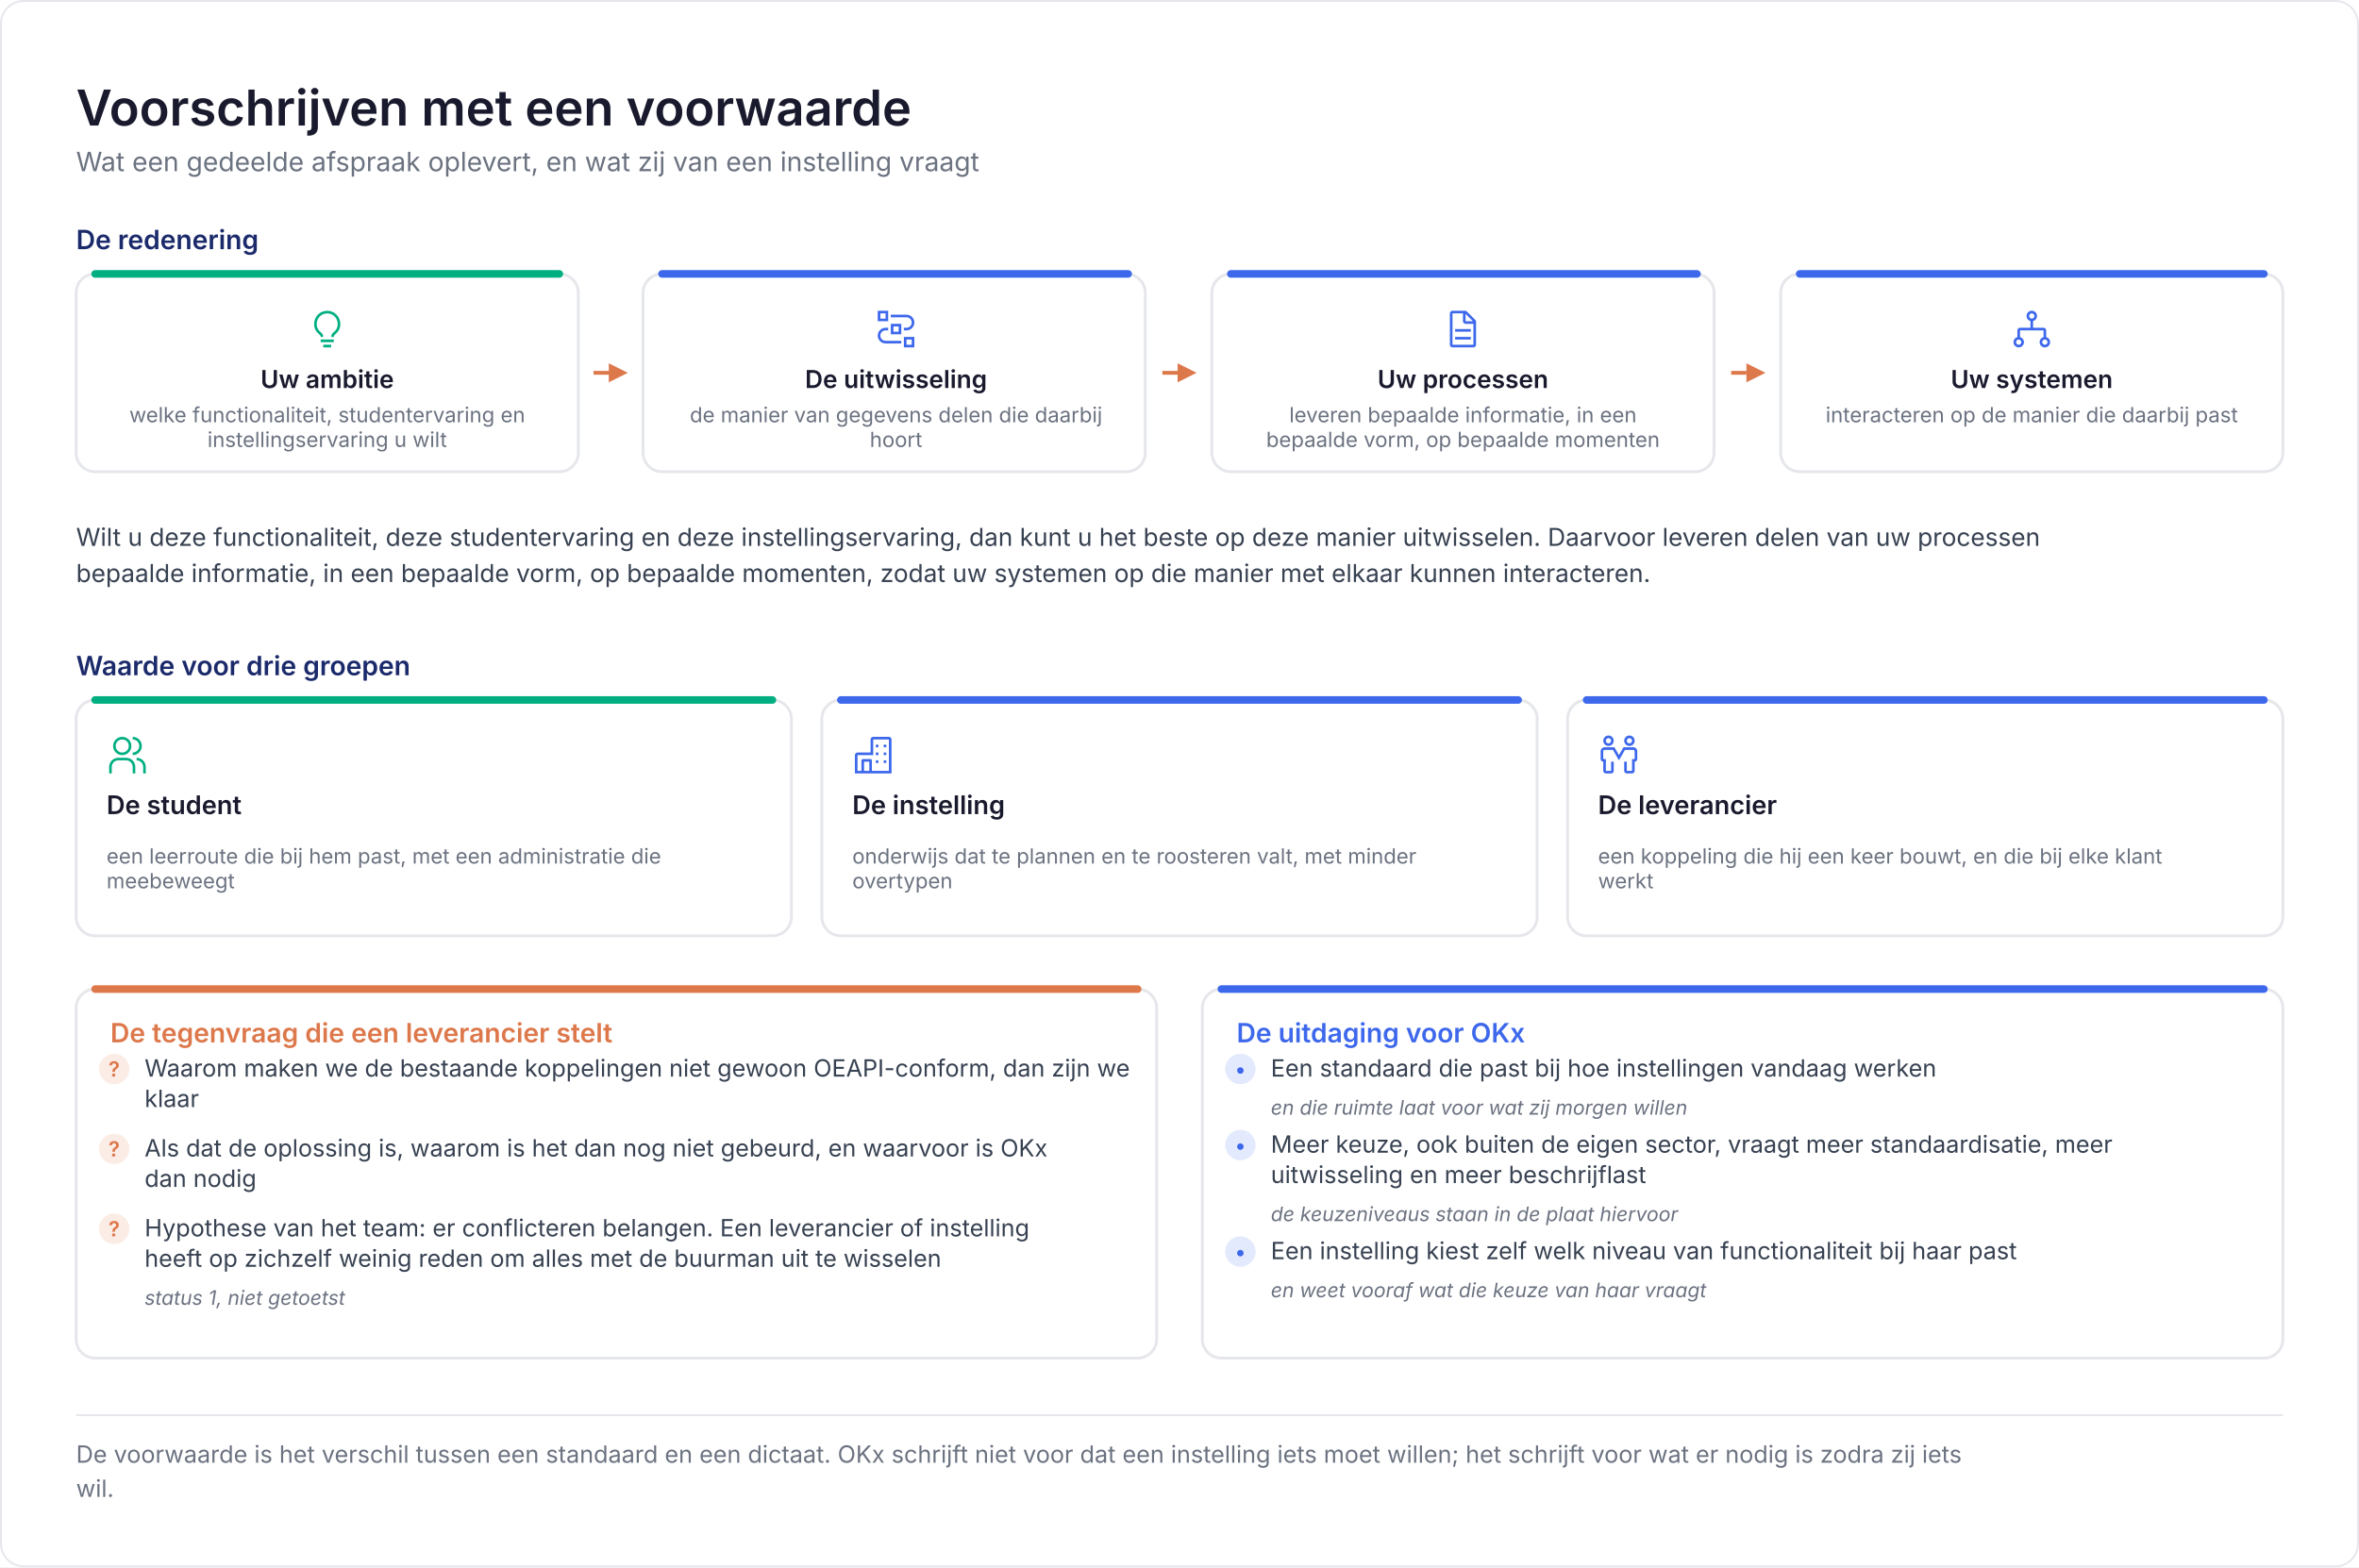
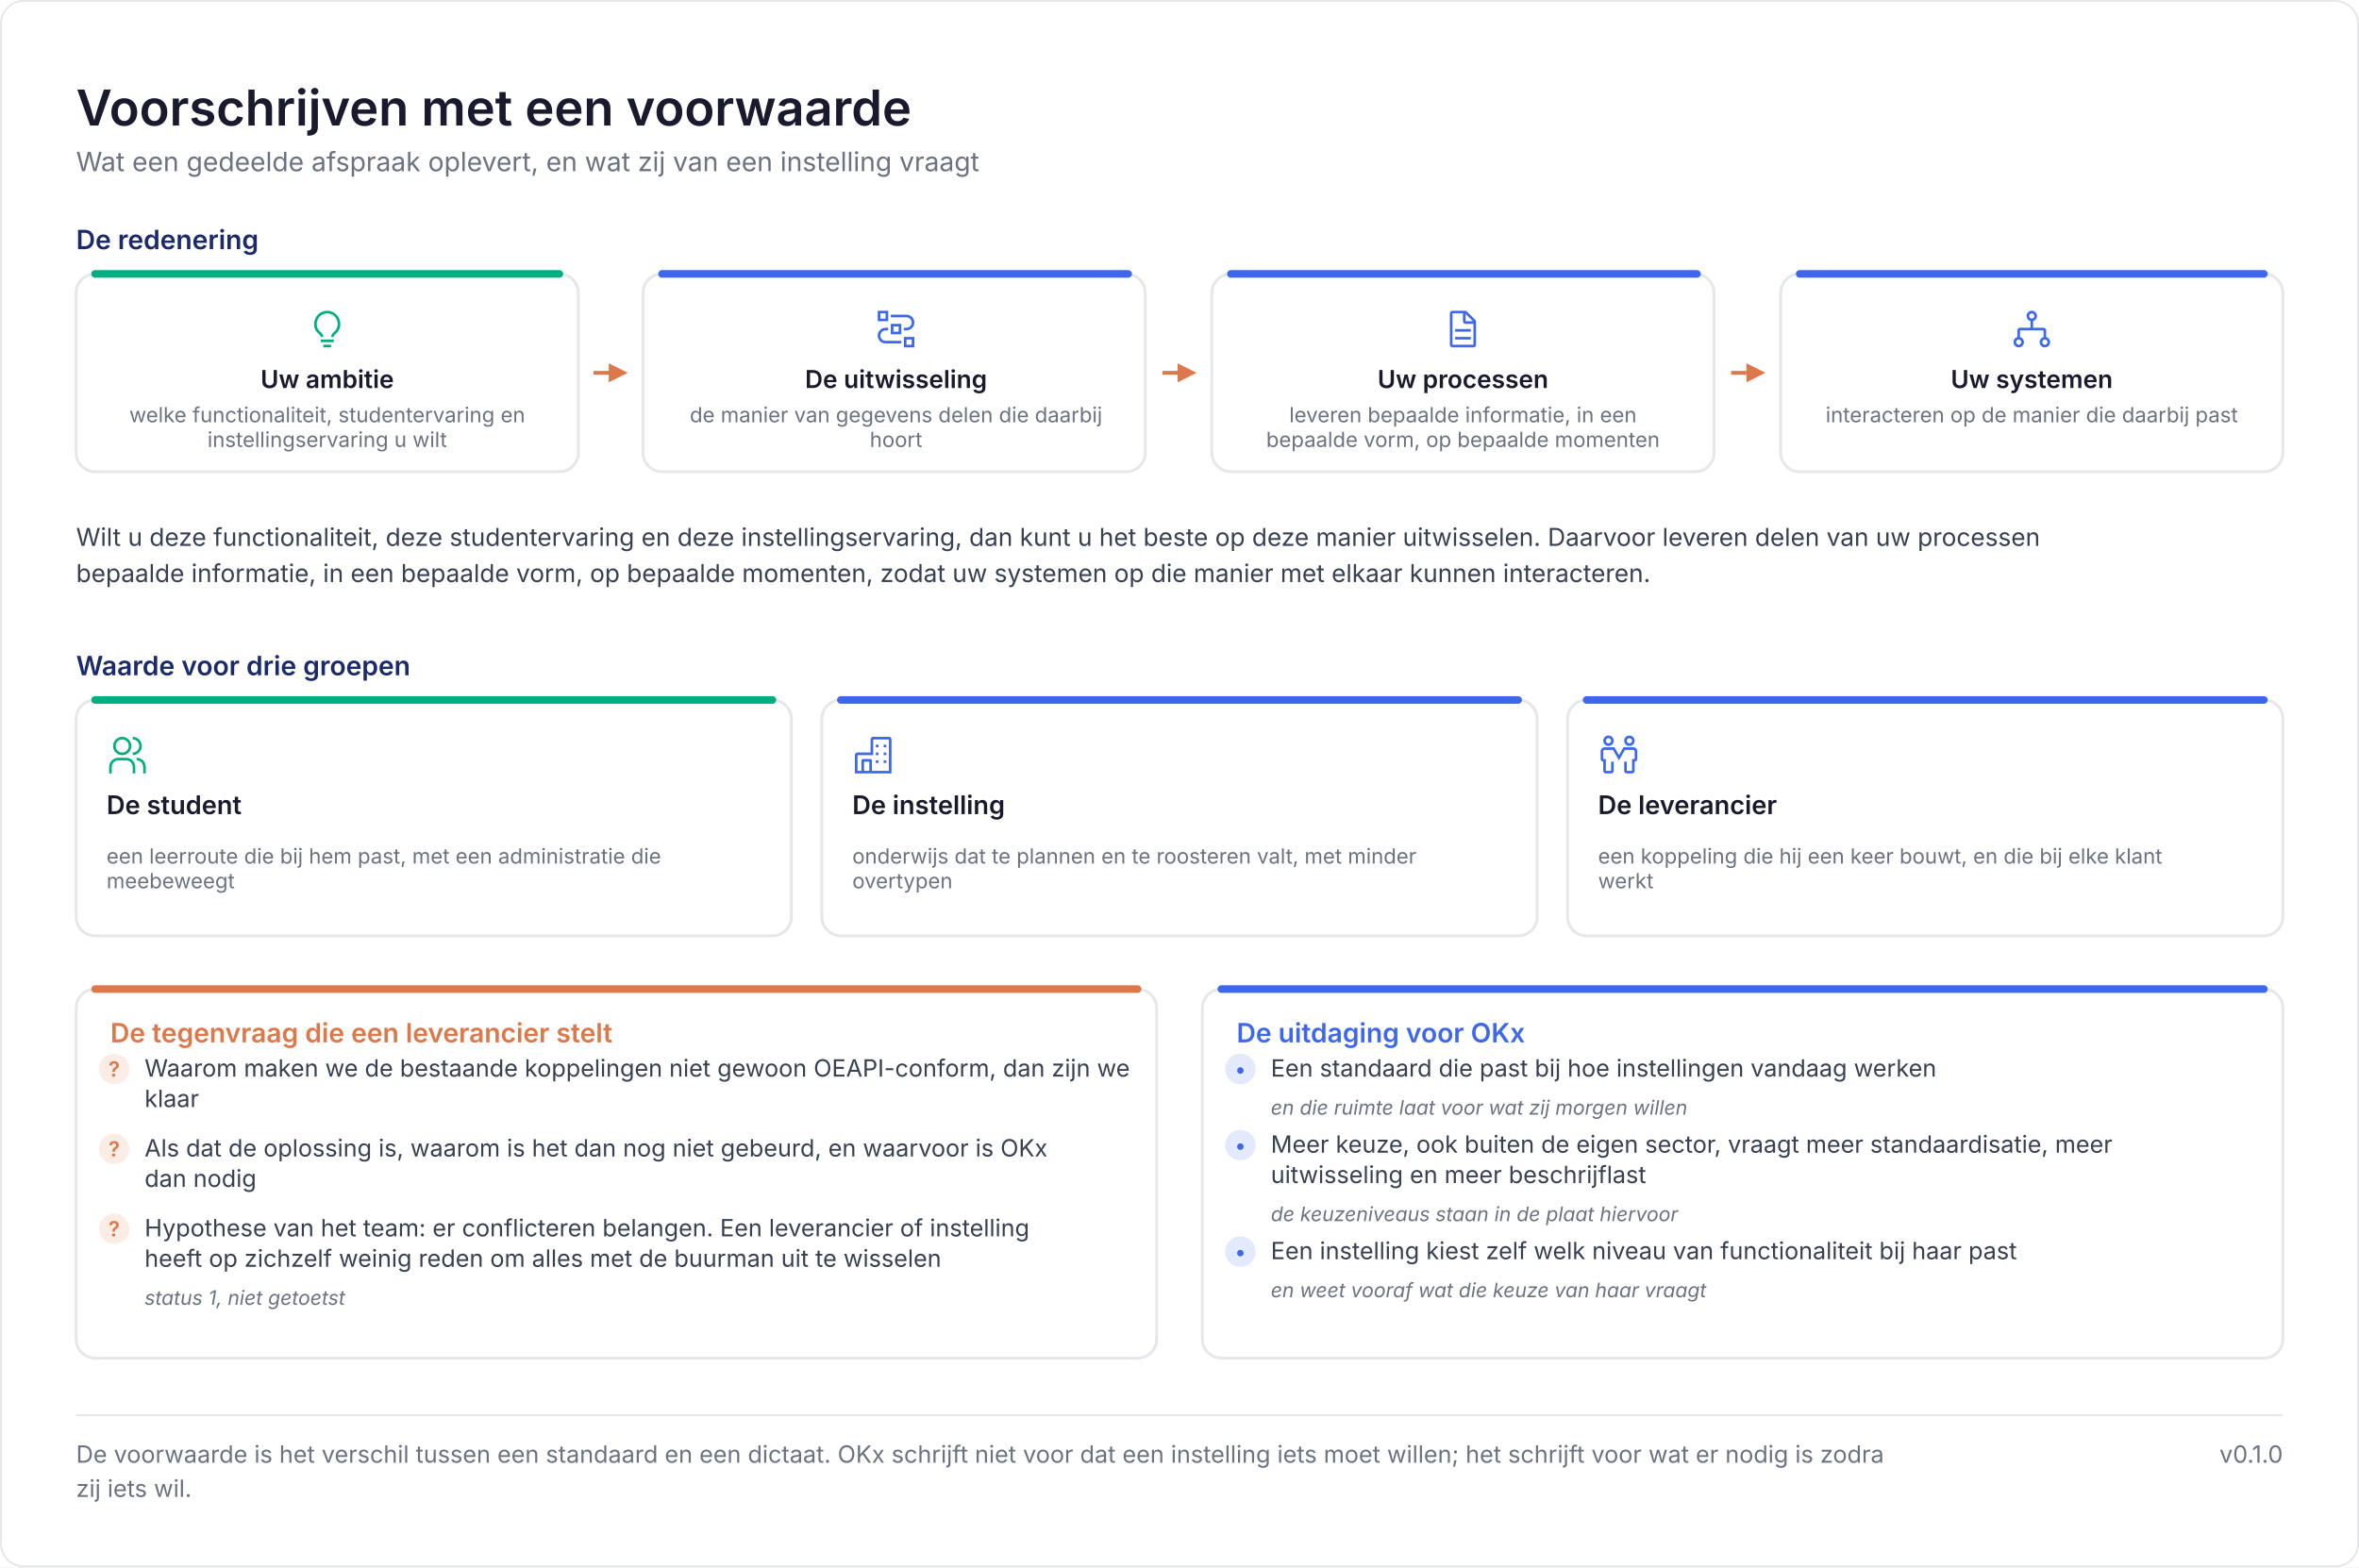
<svg xmlns="http://www.w3.org/2000/svg" viewBox="0 0 1240 824" width="1240" height="824" role="img" aria-label="Voorschrijven met een voorwaarde">
  <rect width="1240" height="824" fill="#ffffff" />
  <rect x="0.5" y="0.5" width="1239" height="823" rx="12" fill="none" stroke="#E5E7EB" />
  <text x="40" y="66" font-family="Inter, Segoe UI, Helvetica Neue, Arial, sans-serif" font-size="26" fill="#1A1A2E" font-weight="600">Voorschrijven met een voorwaarde</text>
  <text x="40" y="90" font-family="Inter, Segoe UI, Helvetica Neue, Arial, sans-serif" font-size="14" fill="#6B7280">Wat een gedeelde afspraak oplevert, en wat zij van een instelling vraagt</text>
  <text x="40" y="131" font-family="Inter, Segoe UI, Helvetica Neue, Arial, sans-serif" font-size="14" fill="#1B2A6B" font-weight="600">De redenering</text>
  <rect x="40" y="144" width="264" height="104" rx="10" fill="#ffffff" stroke="#E5E7EB" stroke-width="1.5" />
  <path d="M50 144H294" stroke="#00AF81" stroke-width="4" stroke-linecap="round" />
  <g transform="translate(161 162) scale(0.6875)">
    <path fill="#00AF81" d="M11 24h10v2H11zm2 4h6v2h-6zm3-26A10 10 0 0 0 6 12a9.19 9.19 0 0 0 3.46 7.62c1 .93 1.54 1.46 1.54 2.38h2c0-1.84-1.11-2.87-2.19-3.86A7.2 7.2 0 0 1 8 12a8 8 0 0 1 16 0a7.2 7.2 0 0 1-2.82 6.14c-1.07 1-2.18 2-2.18 3.86h2c0-.92.53-1.45 1.54-2.39A9.18 9.18 0 0 0 26 12A10 10 0 0 0 16 2" />
  </g>
  <text x="172" y="204" font-family="Inter, Segoe UI, Helvetica Neue, Arial, sans-serif" font-size="13" fill="#1A1A2E" font-weight="600" text-anchor="middle">Uw ambitie</text>
  <text x="172" y="222" font-family="Inter, Segoe UI, Helvetica Neue, Arial, sans-serif" font-size="11" fill="#6B7280" text-anchor="middle">welke functionaliteit, studentervaring en</text>
  <text x="172" y="235" font-family="Inter, Segoe UI, Helvetica Neue, Arial, sans-serif" font-size="11" fill="#6B7280" text-anchor="middle">instellingservaring u wilt</text>
  <path d="M312 196H322" stroke="#DD784B" stroke-width="2" />
  <path d="M330 196l-10 -5v10z" fill="#DD784B" />
  <rect x="338" y="144" width="264" height="104" rx="10" fill="#ffffff" stroke="#E5E7EB" stroke-width="1.5" />
  <path d="M348 144H593" stroke="#3D68EC" stroke-width="4" stroke-linecap="round" />
  <g transform="translate(460 162) scale(0.6875)">
    <path fill="#3D68EC" d="M30 30h-8v-8h8Zm-6-2h4v-4h-4Zm-4-1H8a6 6 0 0 1 0-12h2v2H8a4 4 0 0 0 0 8h12Z" />
    <path fill="#3D68EC" d="M20 20h-8v-8h8Zm-6-2h4v-4h-4Z" />
    <path fill="#3D68EC" d="M24 17h-2v-2h2a4 4 0 0 0 0-8H12V5h12a6 6 0 0 1 0 12m-14-7H2V2h8ZM4 8h4V4H4Z" />
  </g>
  <text x="471" y="204" font-family="Inter, Segoe UI, Helvetica Neue, Arial, sans-serif" font-size="13" fill="#1A1A2E" font-weight="600" text-anchor="middle">De uitwisseling</text>
  <text x="471" y="222" font-family="Inter, Segoe UI, Helvetica Neue, Arial, sans-serif" font-size="11" fill="#6B7280" text-anchor="middle">de manier van gegevens delen die daarbij</text>
  <text x="471" y="235" font-family="Inter, Segoe UI, Helvetica Neue, Arial, sans-serif" font-size="11" fill="#6B7280" text-anchor="middle">hoort</text>
  <path d="M611 196H620" stroke="#DD784B" stroke-width="2" />
  <path d="M629 196l-10 -5v10z" fill="#DD784B" />
  <rect x="637" y="144" width="264" height="104" rx="10" fill="#ffffff" stroke="#E5E7EB" stroke-width="1.5" />
  <path d="M647 144H892" stroke="#3D68EC" stroke-width="4" stroke-linecap="round" />
  <g transform="translate(758 162) scale(0.6875)">
    <path fill="#3D68EC" d="m25.7 9.3l-7-7c-.2-.2-.4-.3-.7-.3H8c-1.1 0-2 .9-2 2v24c0 1.1.9 2 2 2h16c1.1 0 2-.9 2-2V10c0-.3-.1-.5-.3-.7M18 4.4l5.6 5.6H18zM24 28H8V4h8v6c0 1.1.9 2 2 2h6z" />
    <path fill="#3D68EC" d="M10 22h12v2H10zm0-6h12v2H10z" />
  </g>
  <text x="769" y="204" font-family="Inter, Segoe UI, Helvetica Neue, Arial, sans-serif" font-size="13" fill="#1A1A2E" font-weight="600" text-anchor="middle">Uw processen</text>
  <text x="769" y="222" font-family="Inter, Segoe UI, Helvetica Neue, Arial, sans-serif" font-size="11" fill="#6B7280" text-anchor="middle">leveren bepaalde informatie, in een</text>
  <text x="769" y="235" font-family="Inter, Segoe UI, Helvetica Neue, Arial, sans-serif" font-size="11" fill="#6B7280" text-anchor="middle">bepaalde vorm, op bepaalde momenten</text>
  <path d="M910 196H918" stroke="#DD784B" stroke-width="2" />
  <path d="M928 196l-10 -5v10z" fill="#DD784B" />
  <rect x="936" y="144" width="264" height="104" rx="10" fill="#ffffff" stroke="#E5E7EB" stroke-width="1.5" />
  <path d="M946 144H1190" stroke="#3D68EC" stroke-width="4" stroke-linecap="round" />
  <g transform="translate(1057 162) scale(0.6875)">
    <path fill="#3D68EC" d="M27 22.14V17a2 2 0 0 0-2-2h-8V9.86a4 4 0 1 0-2 0V15H7a2 2 0 0 0-2 2v5.14a4 4 0 1 0 2 0V17h18v5.14a4 4 0 1 0 2 0M8 26a2 2 0 1 1-2-2a2 2 0 0 1 2 2m6-20a2 2 0 1 1 2 2a2 2 0 0 1-2-2m12 22a2 2 0 1 1 2-2a2 2 0 0 1-2 2" />
  </g>
  <text x="1068" y="204" font-family="Inter, Segoe UI, Helvetica Neue, Arial, sans-serif" font-size="13" fill="#1A1A2E" font-weight="600" text-anchor="middle">Uw systemen</text>
  <text x="1068" y="222" font-family="Inter, Segoe UI, Helvetica Neue, Arial, sans-serif" font-size="11" fill="#6B7280" text-anchor="middle">interacteren op de manier die daarbij past</text>
  <text x="40" y="287" font-family="Inter, Segoe UI, Helvetica Neue, Arial, sans-serif" font-size="13" fill="#374151">Wilt u deze functionaliteit, deze studentervaring en deze instellingservaring, dan kunt u het beste op deze manier uitwisselen. Daarvoor leveren delen van uw processen</text>
  <text x="40" y="306" font-family="Inter, Segoe UI, Helvetica Neue, Arial, sans-serif" font-size="13" fill="#374151">bepaalde informatie, in een bepaalde vorm, op bepaalde momenten, zodat uw systemen op die manier met elkaar kunnen interacteren.</text>
  <text x="40" y="355" font-family="Inter, Segoe UI, Helvetica Neue, Arial, sans-serif" font-size="14" fill="#1B2A6B" font-weight="600">Waarde voor drie groepen</text>
  <rect x="40" y="368" width="376" height="124" rx="10" fill="#ffffff" stroke="#E5E7EB" stroke-width="1.5" />
  <path d="M50 368H406" stroke="#00AF81" stroke-width="4" stroke-linecap="round" />
  <g transform="translate(56 386) scale(0.6875)">
    <path fill="#00AF81" d="M30 30h-2v-5a5.006 5.006 0 0 0-5-5v-2a7.01 7.01 0 0 1 7 7Zm-8 0h-2v-5a5.006 5.006 0 0 0-5-5H9a5.006 5.006 0 0 0-5 5v5H2v-5a7.01 7.01 0 0 1 7-7h6a7.01 7.01 0 0 1 7 7ZM20 2v2a5 5 0 0 1 0 10v2a7 7 0 0 0 0-14m-8 2a5 5 0 1 1-5 5a5 5 0 0 1 5-5m0-2a7 7 0 1 0 7 7a7 7 0 0 0-7-7" />
  </g>
  <text x="56" y="428" font-family="Inter, Segoe UI, Helvetica Neue, Arial, sans-serif" font-size="13.5" fill="#1A1A2E" font-weight="600">De student</text>
  <text x="56" y="454" font-family="Inter, Segoe UI, Helvetica Neue, Arial, sans-serif" font-size="11" fill="#6B7280">een leerroute die bij hem past, met een administratie die</text>
  <text x="56" y="467" font-family="Inter, Segoe UI, Helvetica Neue, Arial, sans-serif" font-size="11" fill="#6B7280">meebeweegt</text>
  <rect x="432" y="368" width="376" height="124" rx="10" fill="#ffffff" stroke="#E5E7EB" stroke-width="1.5" />
  <path d="M442 368H798" stroke="#3D68EC" stroke-width="4" stroke-linecap="round" />
  <g transform="translate(448 386) scale(0.6875)">
    <path fill="#3D68EC" d="M28 2H16a2 2 0 0 0-2 2v10H4a2 2 0 0 0-2 2v14h28V4a2 2 0 0 0-2-2M9 28v-7h4v7Zm19 0H15v-8a1 1 0 0 0-1-1H8a1 1 0 0 0-1 1v8H4V16h12V4h12Z" />
    <path fill="#3D68EC" d="M18 8h2v2h-2zm6 0h2v2h-2zm-6 6h2v2h-2zm6 0h2v2h-2zm-6 6h2v2h-2zm6 0h2v2h-2z" />
  </g>
  <text x="448" y="428" font-family="Inter, Segoe UI, Helvetica Neue, Arial, sans-serif" font-size="13.5" fill="#1A1A2E" font-weight="600">De instelling</text>
  <text x="448" y="454" font-family="Inter, Segoe UI, Helvetica Neue, Arial, sans-serif" font-size="11" fill="#6B7280">onderwijs dat te plannen en te roosteren valt, met minder</text>
  <text x="448" y="467" font-family="Inter, Segoe UI, Helvetica Neue, Arial, sans-serif" font-size="11" fill="#6B7280">overtypen</text>
  <rect x="824" y="368" width="376" height="124" rx="10" fill="#ffffff" stroke="#E5E7EB" stroke-width="1.5" />
  <path d="M834 368H1190" stroke="#3D68EC" stroke-width="4" stroke-linecap="round" />
  <g transform="translate(840 386) scale(0.6875)">
    <path fill="#3D68EC" d="M8 9a4 4 0 1 1 4-4a4 4 0 0 1-4 4m0-6a2 2 0 1 0 2 2a2 2 0 0 0-2-2m16 6a4 4 0 1 1 4-4a4 4 0 0 1-4 4m0-6a2 2 0 1 0 2 2a2 2 0 0 0-2-2m2 27h-4a2 2 0 0 1-2-2v-7h2v7h4v-9h2v-6a1 1 0 0 0-1-1h-6.42L16 20l-4.58-8H5a1 1 0 0 0-1 1v6h2v9h4v-7h2v7a2 2 0 0 1-2 2H6a2 2 0 0 1-2-2v-7a2 2 0 0 1-2-2v-6a3 3 0 0 1 3-3h7.58L16 16l3.42-6H27a3 3 0 0 1 3 3v6a2 2 0 0 1-2 2v7a2 2 0 0 1-2 2" />
  </g>
  <text x="840" y="428" font-family="Inter, Segoe UI, Helvetica Neue, Arial, sans-serif" font-size="13.5" fill="#1A1A2E" font-weight="600">De leverancier</text>
  <text x="840" y="454" font-family="Inter, Segoe UI, Helvetica Neue, Arial, sans-serif" font-size="11" fill="#6B7280">een koppeling die hij een keer bouwt, en die bij elke klant</text>
  <text x="840" y="467" font-family="Inter, Segoe UI, Helvetica Neue, Arial, sans-serif" font-size="11" fill="#6B7280">werkt</text>
  <rect x="40" y="520" width="568" height="194" rx="10" fill="#ffffff" stroke="#E5E7EB" stroke-width="1.5" />
  <path d="M50 520H598" stroke="#DD784B" stroke-width="4" stroke-linecap="round" />
  <text x="58" y="548" font-family="Inter, Segoe UI, Helvetica Neue, Arial, sans-serif" font-size="14" fill="#DD784B" font-weight="600">De tegenvraag die een leverancier stelt</text>
  <circle cx="60" cy="562" r="8" fill="#DD784B" fill-opacity="0.14" />
  <text x="60" y="566" font-family="Inter, Segoe UI, Helvetica Neue, Arial, sans-serif" font-size="11" fill="#DD784B" font-weight="600" text-anchor="middle">?</text>
  <text x="76" y="566" font-family="Inter, Segoe UI, Helvetica Neue, Arial, sans-serif" font-size="12.5" fill="#374151">Waarom maken we de bestaande koppelingen niet gewoon OEAPI-conform, dan zijn we</text>
  <text x="76" y="582" font-family="Inter, Segoe UI, Helvetica Neue, Arial, sans-serif" font-size="12.5" fill="#374151">klaar</text>
  <circle cx="60" cy="604" r="8" fill="#DD784B" fill-opacity="0.14" />
  <text x="60" y="608" font-family="Inter, Segoe UI, Helvetica Neue, Arial, sans-serif" font-size="11" fill="#DD784B" font-weight="600" text-anchor="middle">?</text>
  <text x="76" y="608" font-family="Inter, Segoe UI, Helvetica Neue, Arial, sans-serif" font-size="12.5" fill="#374151">Als dat de oplossing is, waarom is het dan nog niet gebeurd, en waarvoor is OKx</text>
  <text x="76" y="624" font-family="Inter, Segoe UI, Helvetica Neue, Arial, sans-serif" font-size="12.5" fill="#374151">dan nodig</text>
  <circle cx="60" cy="646" r="8" fill="#DD784B" fill-opacity="0.14" />
  <text x="60" y="650" font-family="Inter, Segoe UI, Helvetica Neue, Arial, sans-serif" font-size="11" fill="#DD784B" font-weight="600" text-anchor="middle">?</text>
  <text x="76" y="650" font-family="Inter, Segoe UI, Helvetica Neue, Arial, sans-serif" font-size="12.5" fill="#374151">Hypothese van het team: er conflicteren belangen. Een leverancier of instelling</text>
  <text x="76" y="666" font-family="Inter, Segoe UI, Helvetica Neue, Arial, sans-serif" font-size="12.5" fill="#374151">heeft op zichzelf weinig reden om alles met de buurman uit te wisselen</text>
  <text x="76" y="686" font-family="Inter, Segoe UI, Helvetica Neue, Arial, sans-serif" font-size="10.5" fill="#6B7280" font-style="italic">status 1, niet getoetst</text>
  <rect x="632" y="520" width="568" height="194" rx="10" fill="#ffffff" stroke="#E5E7EB" stroke-width="1.5" />
  <path d="M642 520H1190" stroke="#3D68EC" stroke-width="4" stroke-linecap="round" />
  <text x="650" y="548" font-family="Inter, Segoe UI, Helvetica Neue, Arial, sans-serif" font-size="14" fill="#3D68EC" font-weight="600">De uitdaging voor OKx</text>
  <circle cx="652" cy="562" r="8" fill="#3D68EC" fill-opacity="0.14" />
  <text x="652" y="566" font-family="Inter, Segoe UI, Helvetica Neue, Arial, sans-serif" font-size="11" fill="#3D68EC" font-weight="600" text-anchor="middle">•</text>
  <text x="668" y="566" font-family="Inter, Segoe UI, Helvetica Neue, Arial, sans-serif" font-size="12.5" fill="#374151">Een standaard die past bij hoe instellingen vandaag werken</text>
  <text x="668" y="586" font-family="Inter, Segoe UI, Helvetica Neue, Arial, sans-serif" font-size="10.5" fill="#6B7280" font-style="italic">en die ruimte laat voor wat zij morgen willen</text>
  <circle cx="652" cy="602" r="8" fill="#3D68EC" fill-opacity="0.14" />
  <text x="652" y="606" font-family="Inter, Segoe UI, Helvetica Neue, Arial, sans-serif" font-size="11" fill="#3D68EC" font-weight="600" text-anchor="middle">•</text>
  <text x="668" y="606" font-family="Inter, Segoe UI, Helvetica Neue, Arial, sans-serif" font-size="12.5" fill="#374151">Meer keuze, ook buiten de eigen sector, vraagt meer standaardisatie, meer</text>
  <text x="668" y="622" font-family="Inter, Segoe UI, Helvetica Neue, Arial, sans-serif" font-size="12.5" fill="#374151">uitwisseling en meer beschrijflast</text>
  <text x="668" y="642" font-family="Inter, Segoe UI, Helvetica Neue, Arial, sans-serif" font-size="10.5" fill="#6B7280" font-style="italic">de keuzeniveaus staan in de plaat hiervoor</text>
  <circle cx="652" cy="658" r="8" fill="#3D68EC" fill-opacity="0.14" />
  <text x="652" y="662" font-family="Inter, Segoe UI, Helvetica Neue, Arial, sans-serif" font-size="11" fill="#3D68EC" font-weight="600" text-anchor="middle">•</text>
  <text x="668" y="662" font-family="Inter, Segoe UI, Helvetica Neue, Arial, sans-serif" font-size="12.5" fill="#374151">Een instelling kiest zelf welk niveau van functionaliteit bij haar past</text>
  <text x="668" y="682" font-family="Inter, Segoe UI, Helvetica Neue, Arial, sans-serif" font-size="10.5" fill="#6B7280" font-style="italic">en weet vooraf wat die keuze van haar vraagt</text>
  <path d="M40 744H1200" stroke="#E5E7EB" stroke-width="1" />
-   <text x="40" y="769" font-family="Inter, Segoe UI, Helvetica Neue, Arial, sans-serif" font-size="12.5" fill="#6B7280">De voorwaarde is het verschil tussen een standaard en een dictaat. OKx schrijft niet voor dat een instelling iets moet willen; het schrijft voor wat er nodig is zodra zij iets</text>
-   <text x="40" y="787" font-family="Inter, Segoe UI, Helvetica Neue, Arial, sans-serif" font-size="12.5" fill="#6B7280">wil.</text>
+   <text x="40" y="769" font-family="Inter, Segoe UI, Helvetica Neue, Arial, sans-serif" font-size="12.5" fill="#6B7280">De voorwaarde is het verschil tussen een standaard en een dictaat. OKx schrijft niet voor dat een instelling iets moet willen; het schrijft voor wat er nodig is zodra</text>
+   <text x="40" y="787" font-family="Inter, Segoe UI, Helvetica Neue, Arial, sans-serif" font-size="12.5" fill="#6B7280">zij iets wil.</text>
+   <text x="1200" y="769" font-family="Inter, Segoe UI, Helvetica Neue, Arial, sans-serif" font-size="12.5" fill="#6B7280" text-anchor="end">v0.1.0</text>
</svg>
